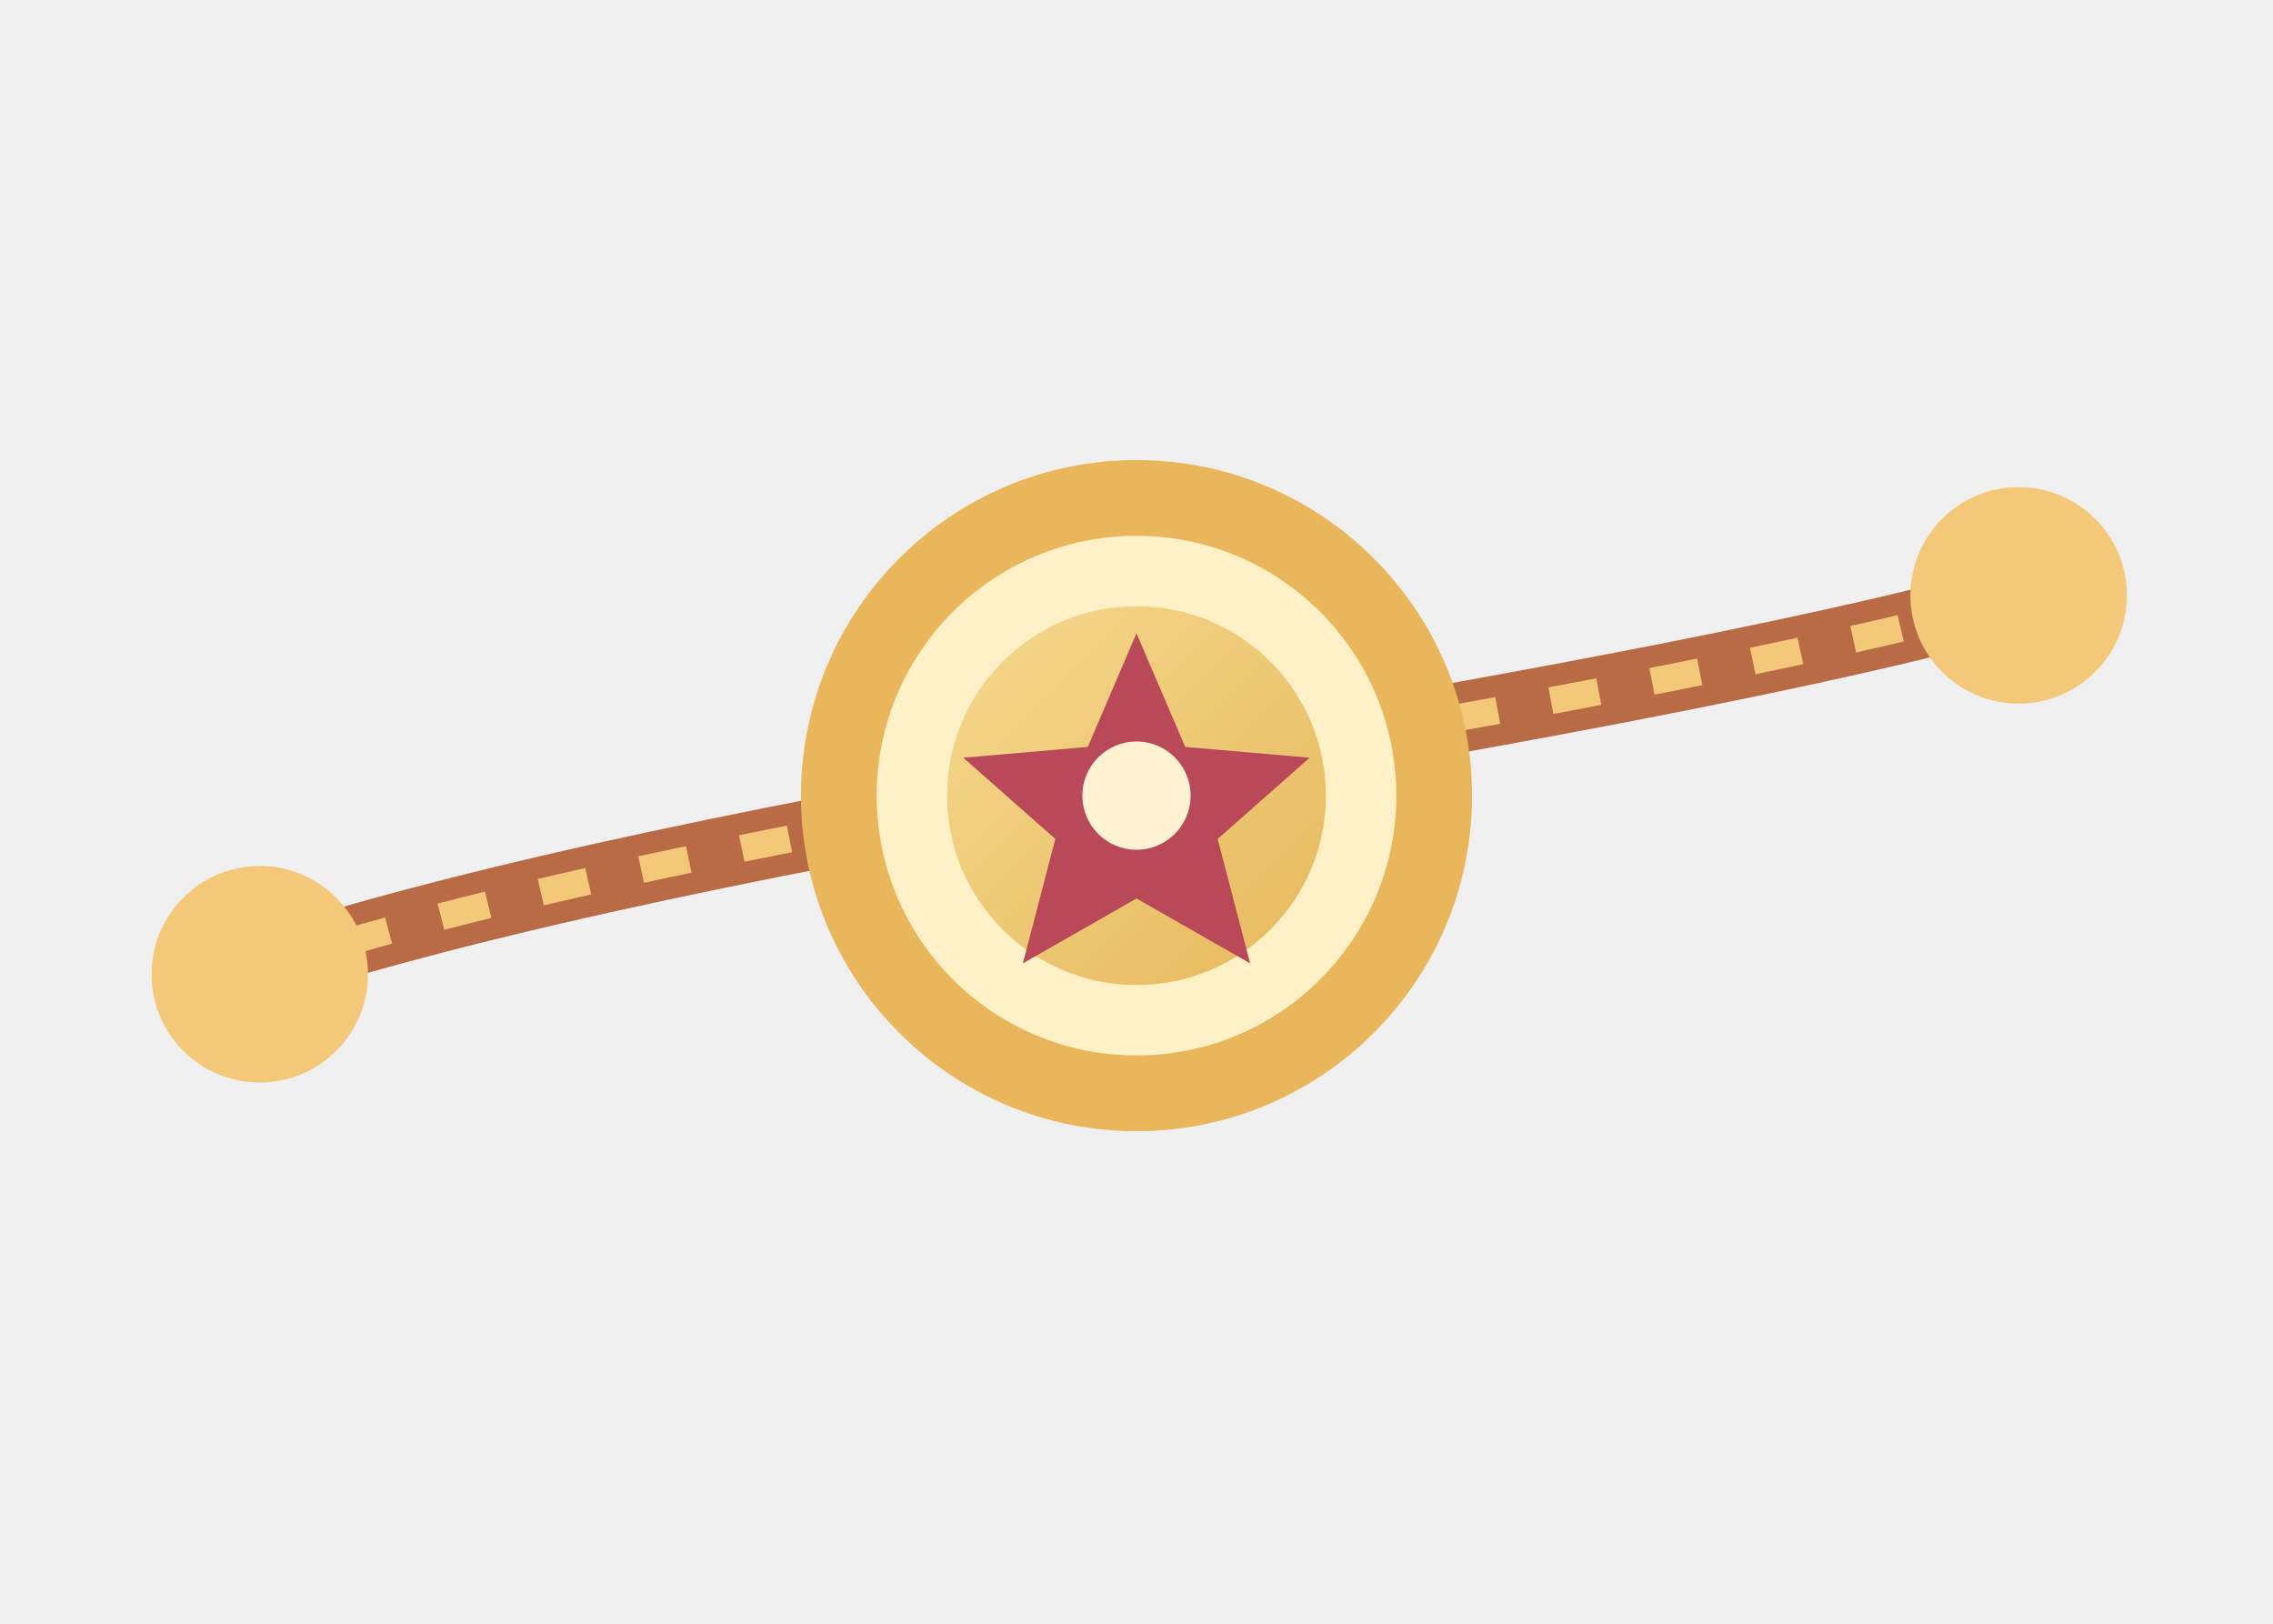
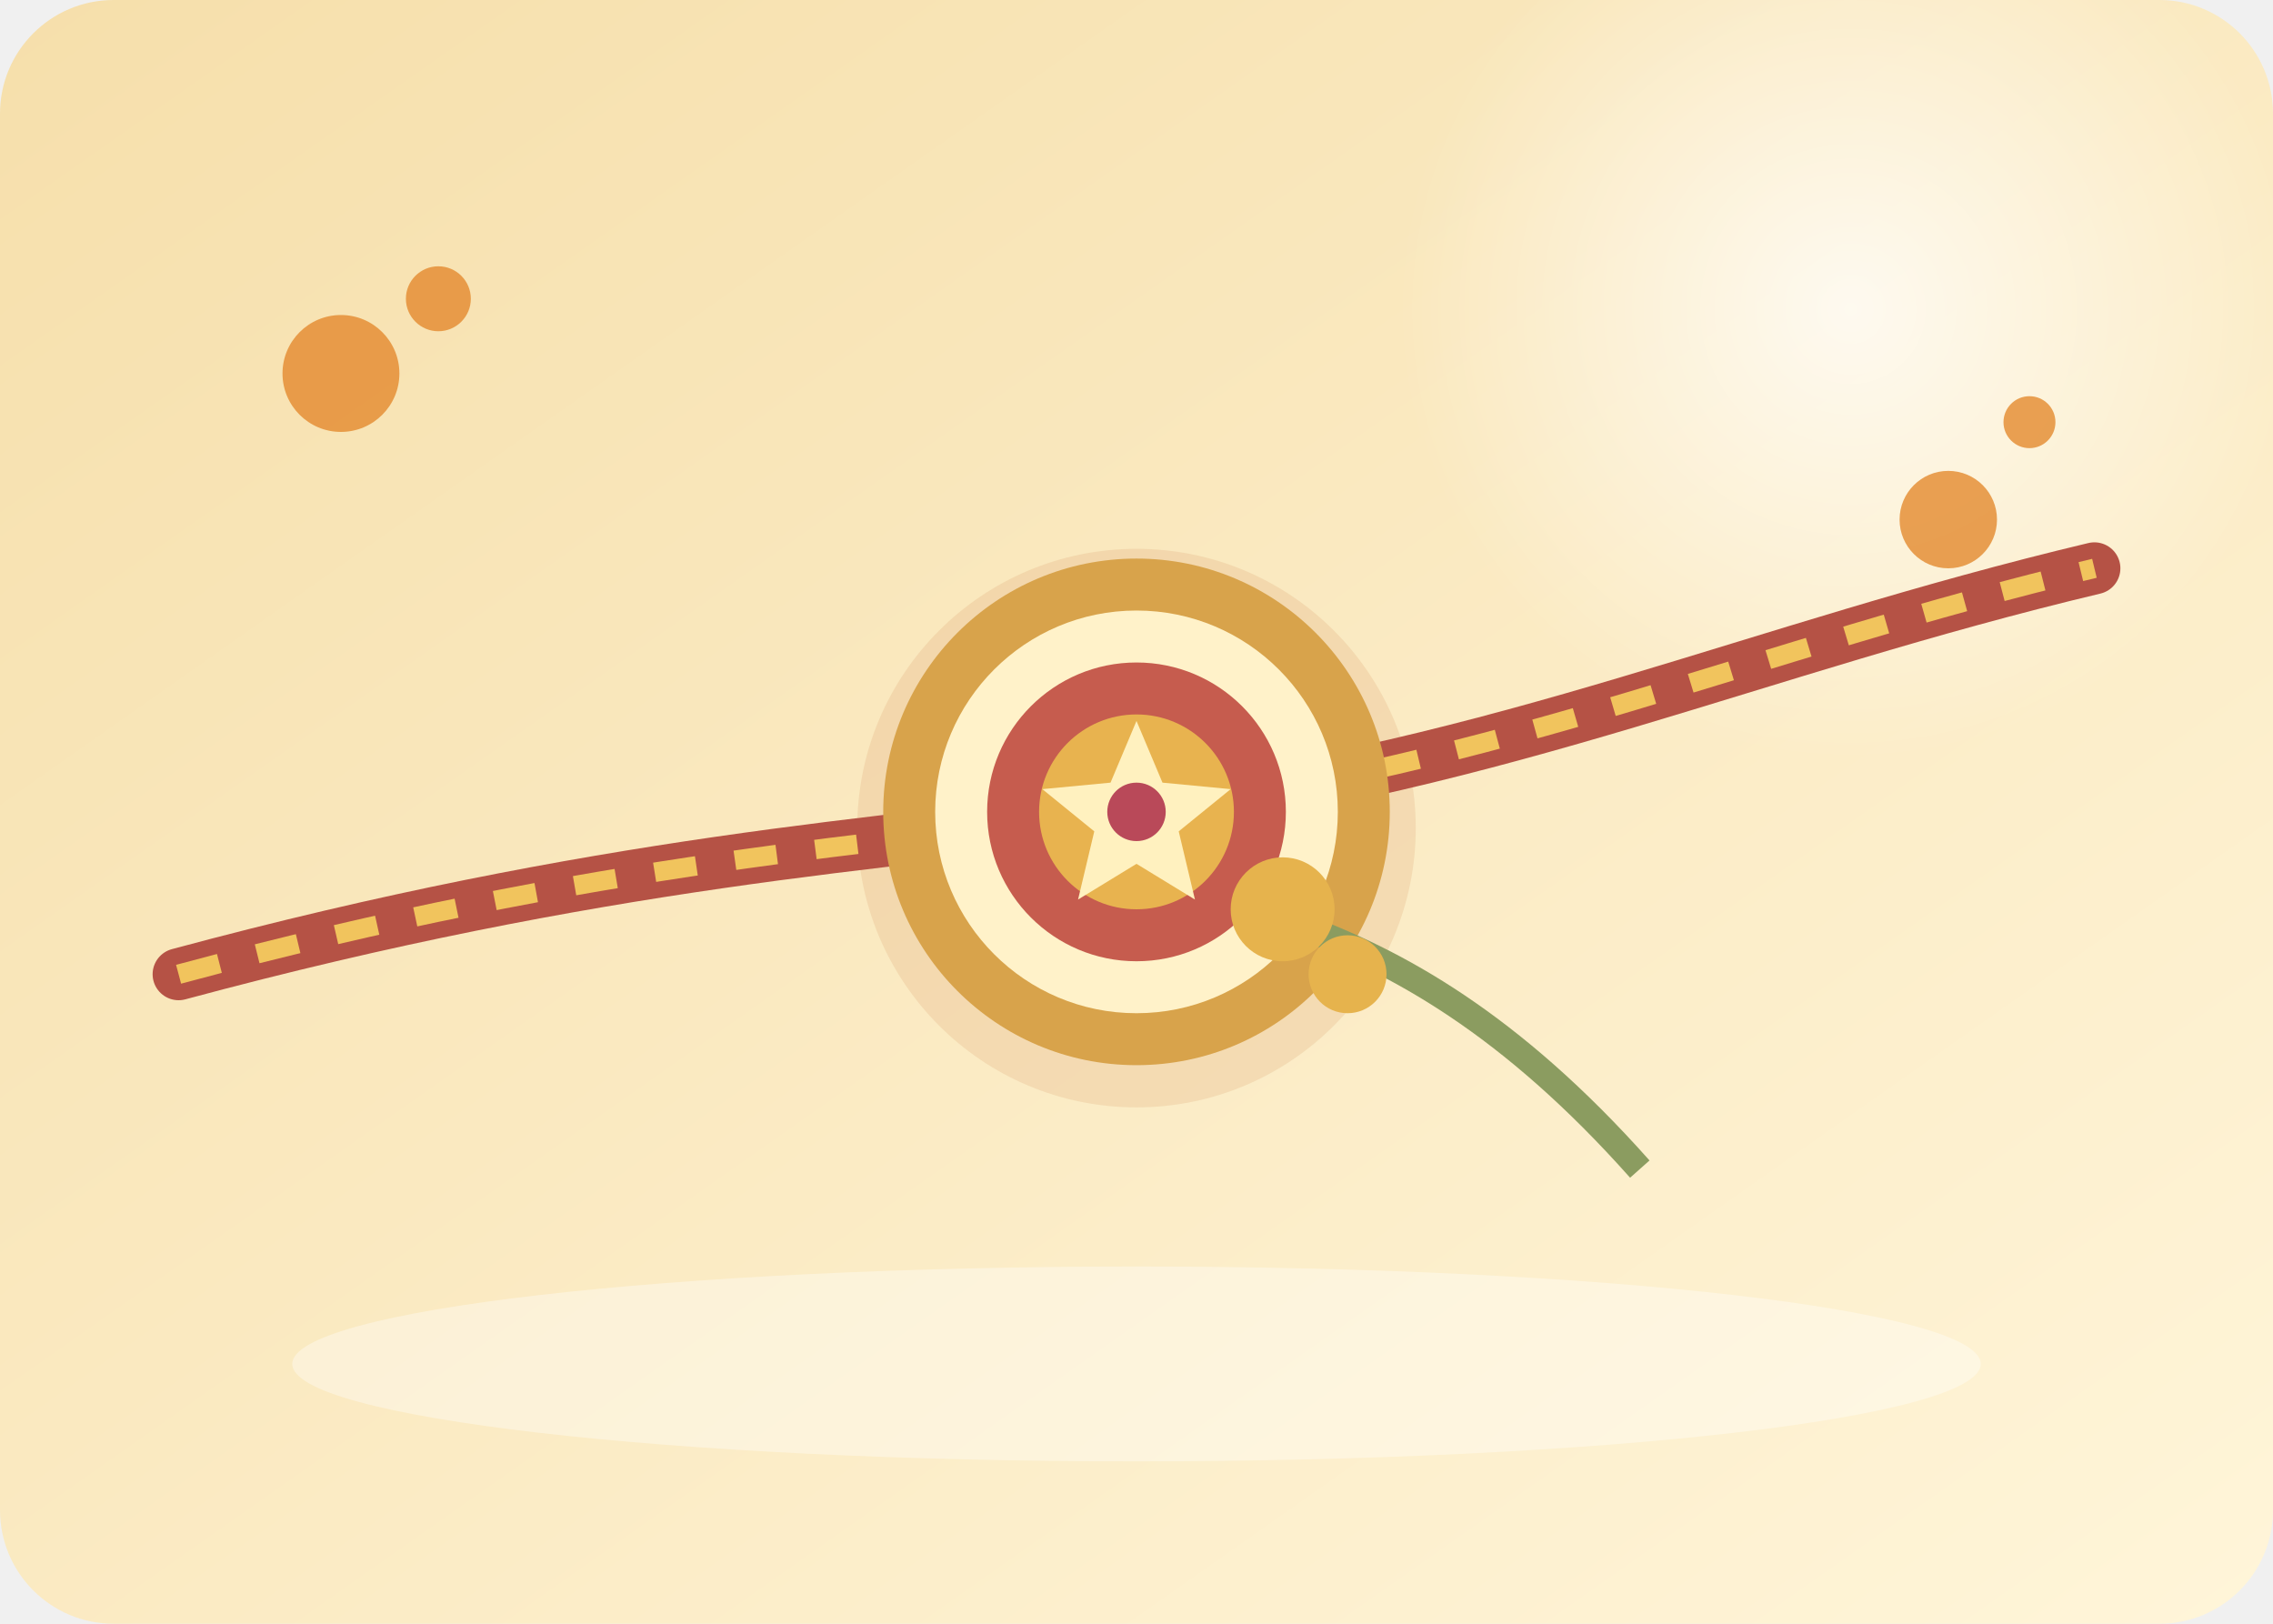
- <svg xmlns="http://www.w3.org/2000/svg" viewBox="0 0 420 300">
+ <svg xmlns="http://www.w3.org/2000/svg" viewBox="0 0 700 500">
  <defs>
-     <linearGradient id="r" x1="0" y1="0" x2="1" y2="1">
-       <stop stop-color="#f5d98e" />
-       <stop offset="1" stop-color="#e6b85c" />
+     <linearGradient id="bg" x2="1" y2="1">
+       <stop stop-color="#f6dfab" />
+       <stop offset="1" stop-color="#fff5d9" />
    </linearGradient>
+     <radialGradient id="sun">
+       <stop stop-color="#fff" stop-opacity=".75" />
+       <stop offset="1" stop-color="#fff" stop-opacity="0" />
+     </radialGradient>
  </defs>
-   <path d="M45 180C135 150 285 135 375 110" fill="none" stroke="#b96b46" stroke-width="13" stroke-linecap="round" />
-   <path d="M45 180C135 150 285 135 375 110" fill="none" stroke="#f3c878" stroke-width="5" stroke-dasharray="9 10" />
-   <g transform="translate(210 147)">
-     <circle r="62" fill="#e9b65c" />
-     <circle r="48" fill="#fff1c7" />
-     <circle r="35" fill="url(#r)" />
-     <path d="M0-30l9 21 23 2-17 15 6 23-21-12-21 12 6-23-17-15 23-2z" fill="#b94959" />
-     <circle r="10" fill="#fff2d2" />
+   <rect width="700" height="500" rx="35" fill="url(#bg)" />
+   <circle cx="570" cy="95" r="140" fill="url(#sun)" />
+   <ellipse cx="350" cy="420" rx="260" ry="30" fill="#fff" opacity=".35" />
+   <circle cx="350" cy="255" r="86" fill="#c77b42" opacity=".15" />
+   <path d="M55 300C185 265 270 260 350 250c115-15 190-50 295-75" fill="none" stroke="#b55245" stroke-width="16" stroke-linecap="round" />
+   <path d="M55 300C185 265 270 260 350 250c115-15 190-50 295-75" fill="none" stroke="#f1c45d" stroke-width="6" stroke-dasharray="13 12" />
+   <g transform="translate(350 250)">
+     <circle r="78" fill="#d8a34b" />
+     <circle r="62" fill="#fff2c9" />
+     <circle r="46" fill="#c65c4e" />
+     <circle r="30" fill="#e8b34f" />
+     <path d="M0-28l8 19 21 2-16 13 5 21-18-11-18 11 5-21-16-13 21-2z" fill="#fff1bf" />
+     <circle r="9" fill="#b94959" />
  </g>
-   <circle cx="48" cy="180" r="20" fill="#f3c878" />
-   <circle cx="373" cy="110" r="20" fill="#f3c878" />
+   <g fill="#e38a2e" opacity=".8">
+     <circle cx="105" cy="115" r="18" />
+     <circle cx="135" cy="92" r="10" />
+     <circle cx="600" cy="160" r="15" />
+     <circle cx="625" cy="130" r="8" />
+   </g>
+   <path d="M505 360c-40-45-75-64-105-75" fill="none" stroke="#8b9c60" stroke-width="8" />
+   <g fill="#e6b34d">
+     <circle cx="395" cy="280" r="16" />
+     <circle cx="415" cy="300" r="12" />
+   </g>
</svg>
